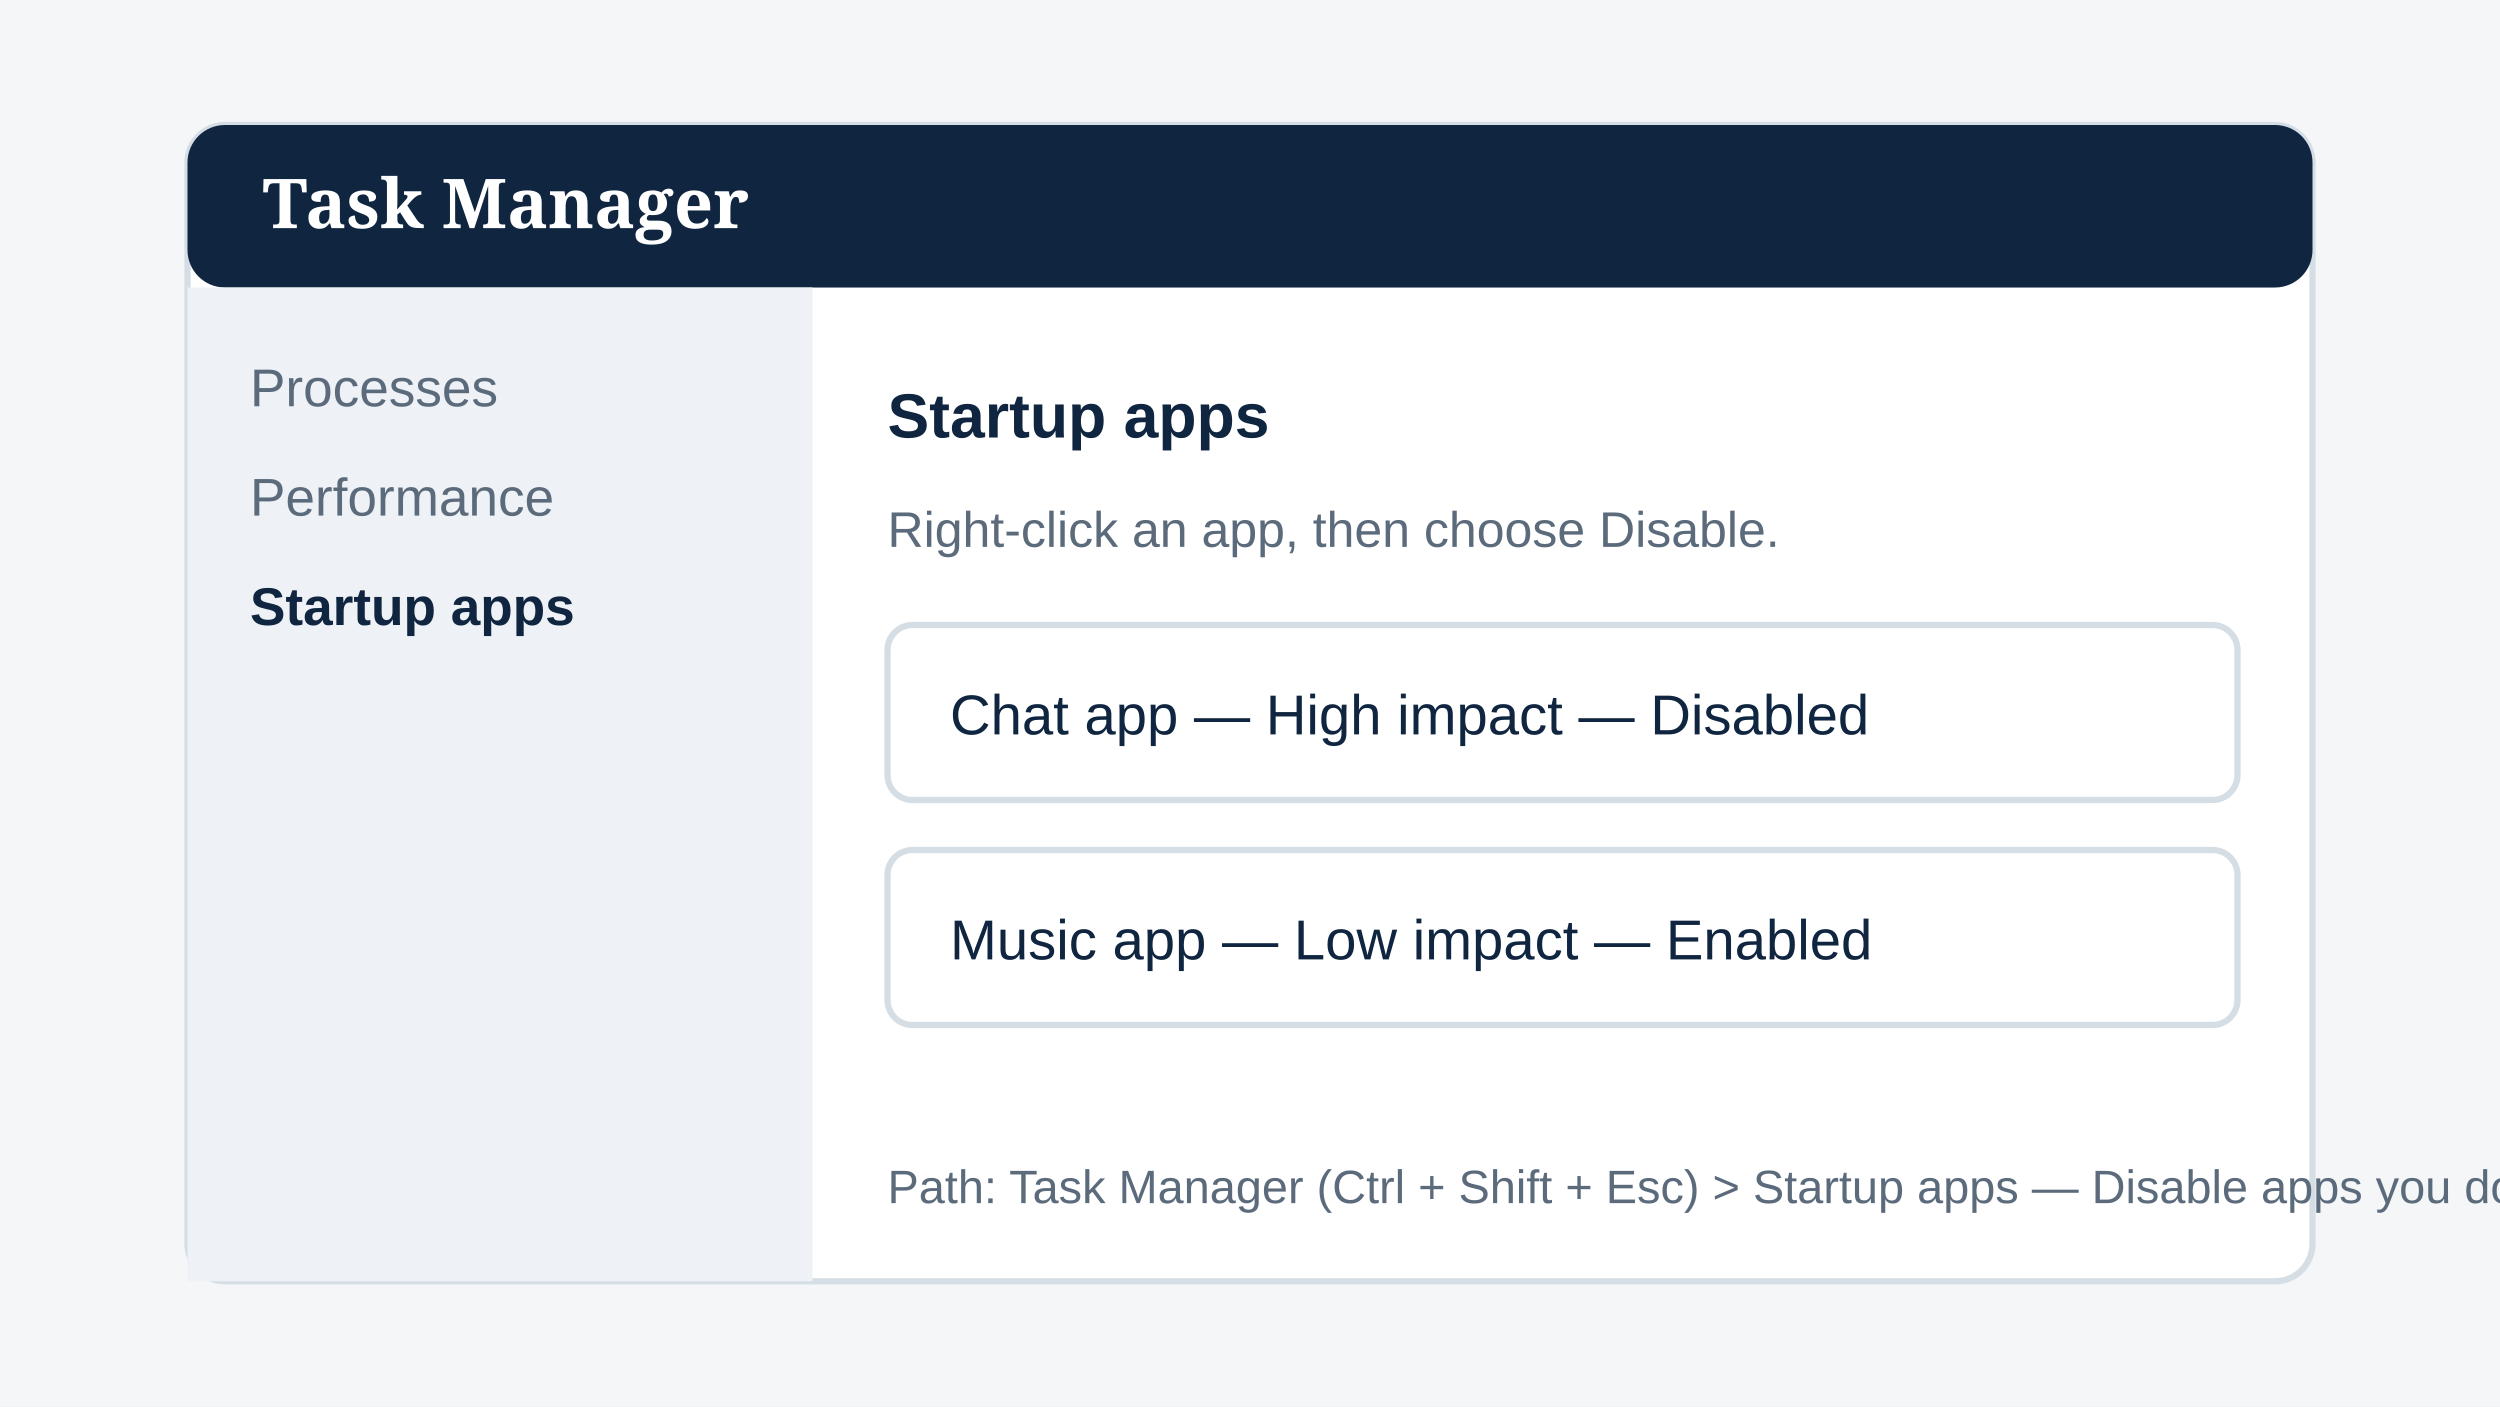
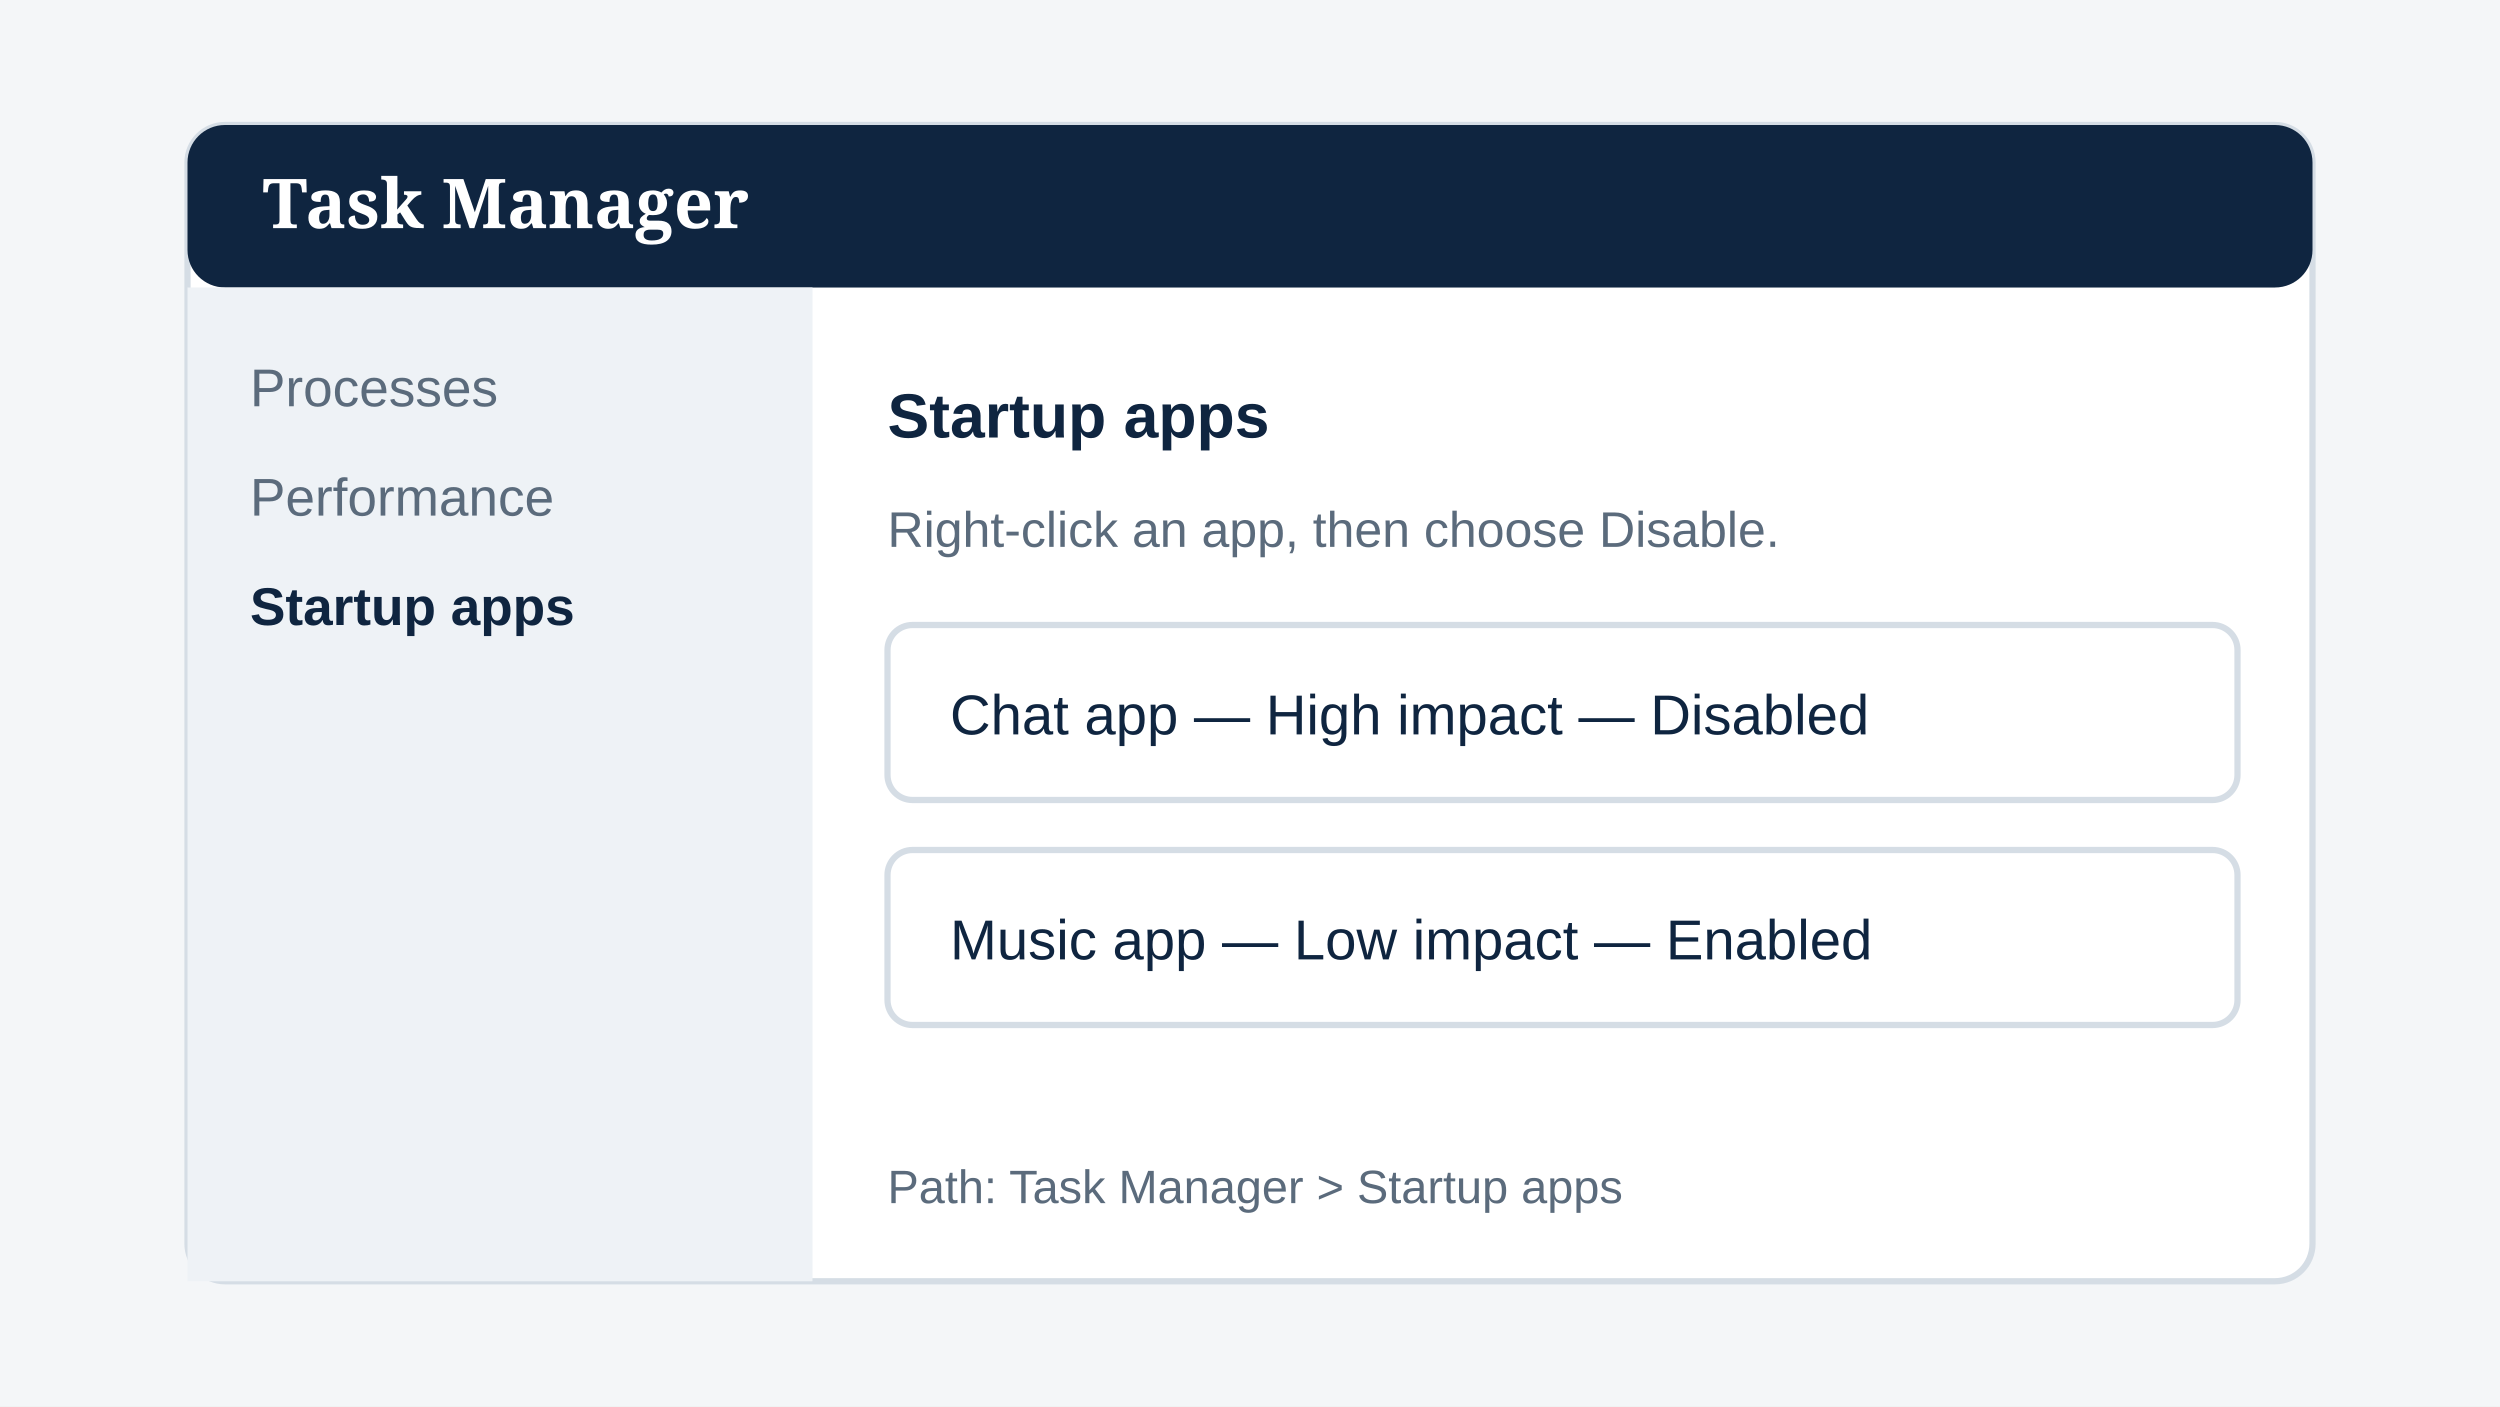
<svg xmlns="http://www.w3.org/2000/svg" viewBox="0 0 800 450" role="img" aria-labelledby="t d">
  <rect width="800" height="450" fill="#f4f6f8" />
  <rect x="60" y="40" width="680" height="370" rx="12" fill="#ffffff" stroke="#d5dde5" stroke-width="2" />
  <rect x="60" y="40" width="680" height="52" rx="12" fill="#0f2540" />
  <text x="84" y="73" font-family="Georgia, serif" font-size="22" font-weight="bold" fill="#ffffff">Task Manager</text>
  <rect x="60" y="92" width="200" height="318" fill="#eef2f6" />
  <text x="80" y="130" font-family="Arial, sans-serif" font-size="17" fill="#5b6b7c">Processes</text>
  <text x="80" y="165" font-family="Arial, sans-serif" font-size="17" fill="#5b6b7c">Performance</text>
  <text x="80" y="200" font-family="Arial, sans-serif" font-size="17" font-weight="bold" fill="#0f2540">Startup apps</text>
  <text x="284" y="140" font-family="Arial, sans-serif" font-size="20" font-weight="bold" fill="#0f2540">Startup apps</text>
  <text x="284" y="175" font-family="Arial, sans-serif" font-size="16" fill="#5b6b7c">Right-click an app, then choose Disable.</text>
  <rect x="284" y="200" width="432" height="56" rx="8" fill="#ffffff" stroke="#d5dde5" stroke-width="2" />
  <text x="304" y="235" font-family="Arial, sans-serif" font-size="18" fill="#0f2540">Chat app — High impact — Disabled</text>
  <rect x="284" y="272" width="432" height="56" rx="8" fill="#ffffff" stroke="#d5dde5" stroke-width="2" />
  <text x="304" y="307" font-family="Arial, sans-serif" font-size="18" fill="#0f2540">Music app — Low impact — Enabled</text>
-   <text x="284" y="385" font-family="Arial, sans-serif" font-size="15" fill="#5b6b7c">Path: Task Manager (Ctrl + Shift + Esc) &gt; Startup apps — Disable apps you do not need.</text>
+   <text x="284" y="385" font-family="Arial, sans-serif" font-size="15" fill="#5b6b7c">Path: Task Manager &gt; Startup apps</text>
</svg>
